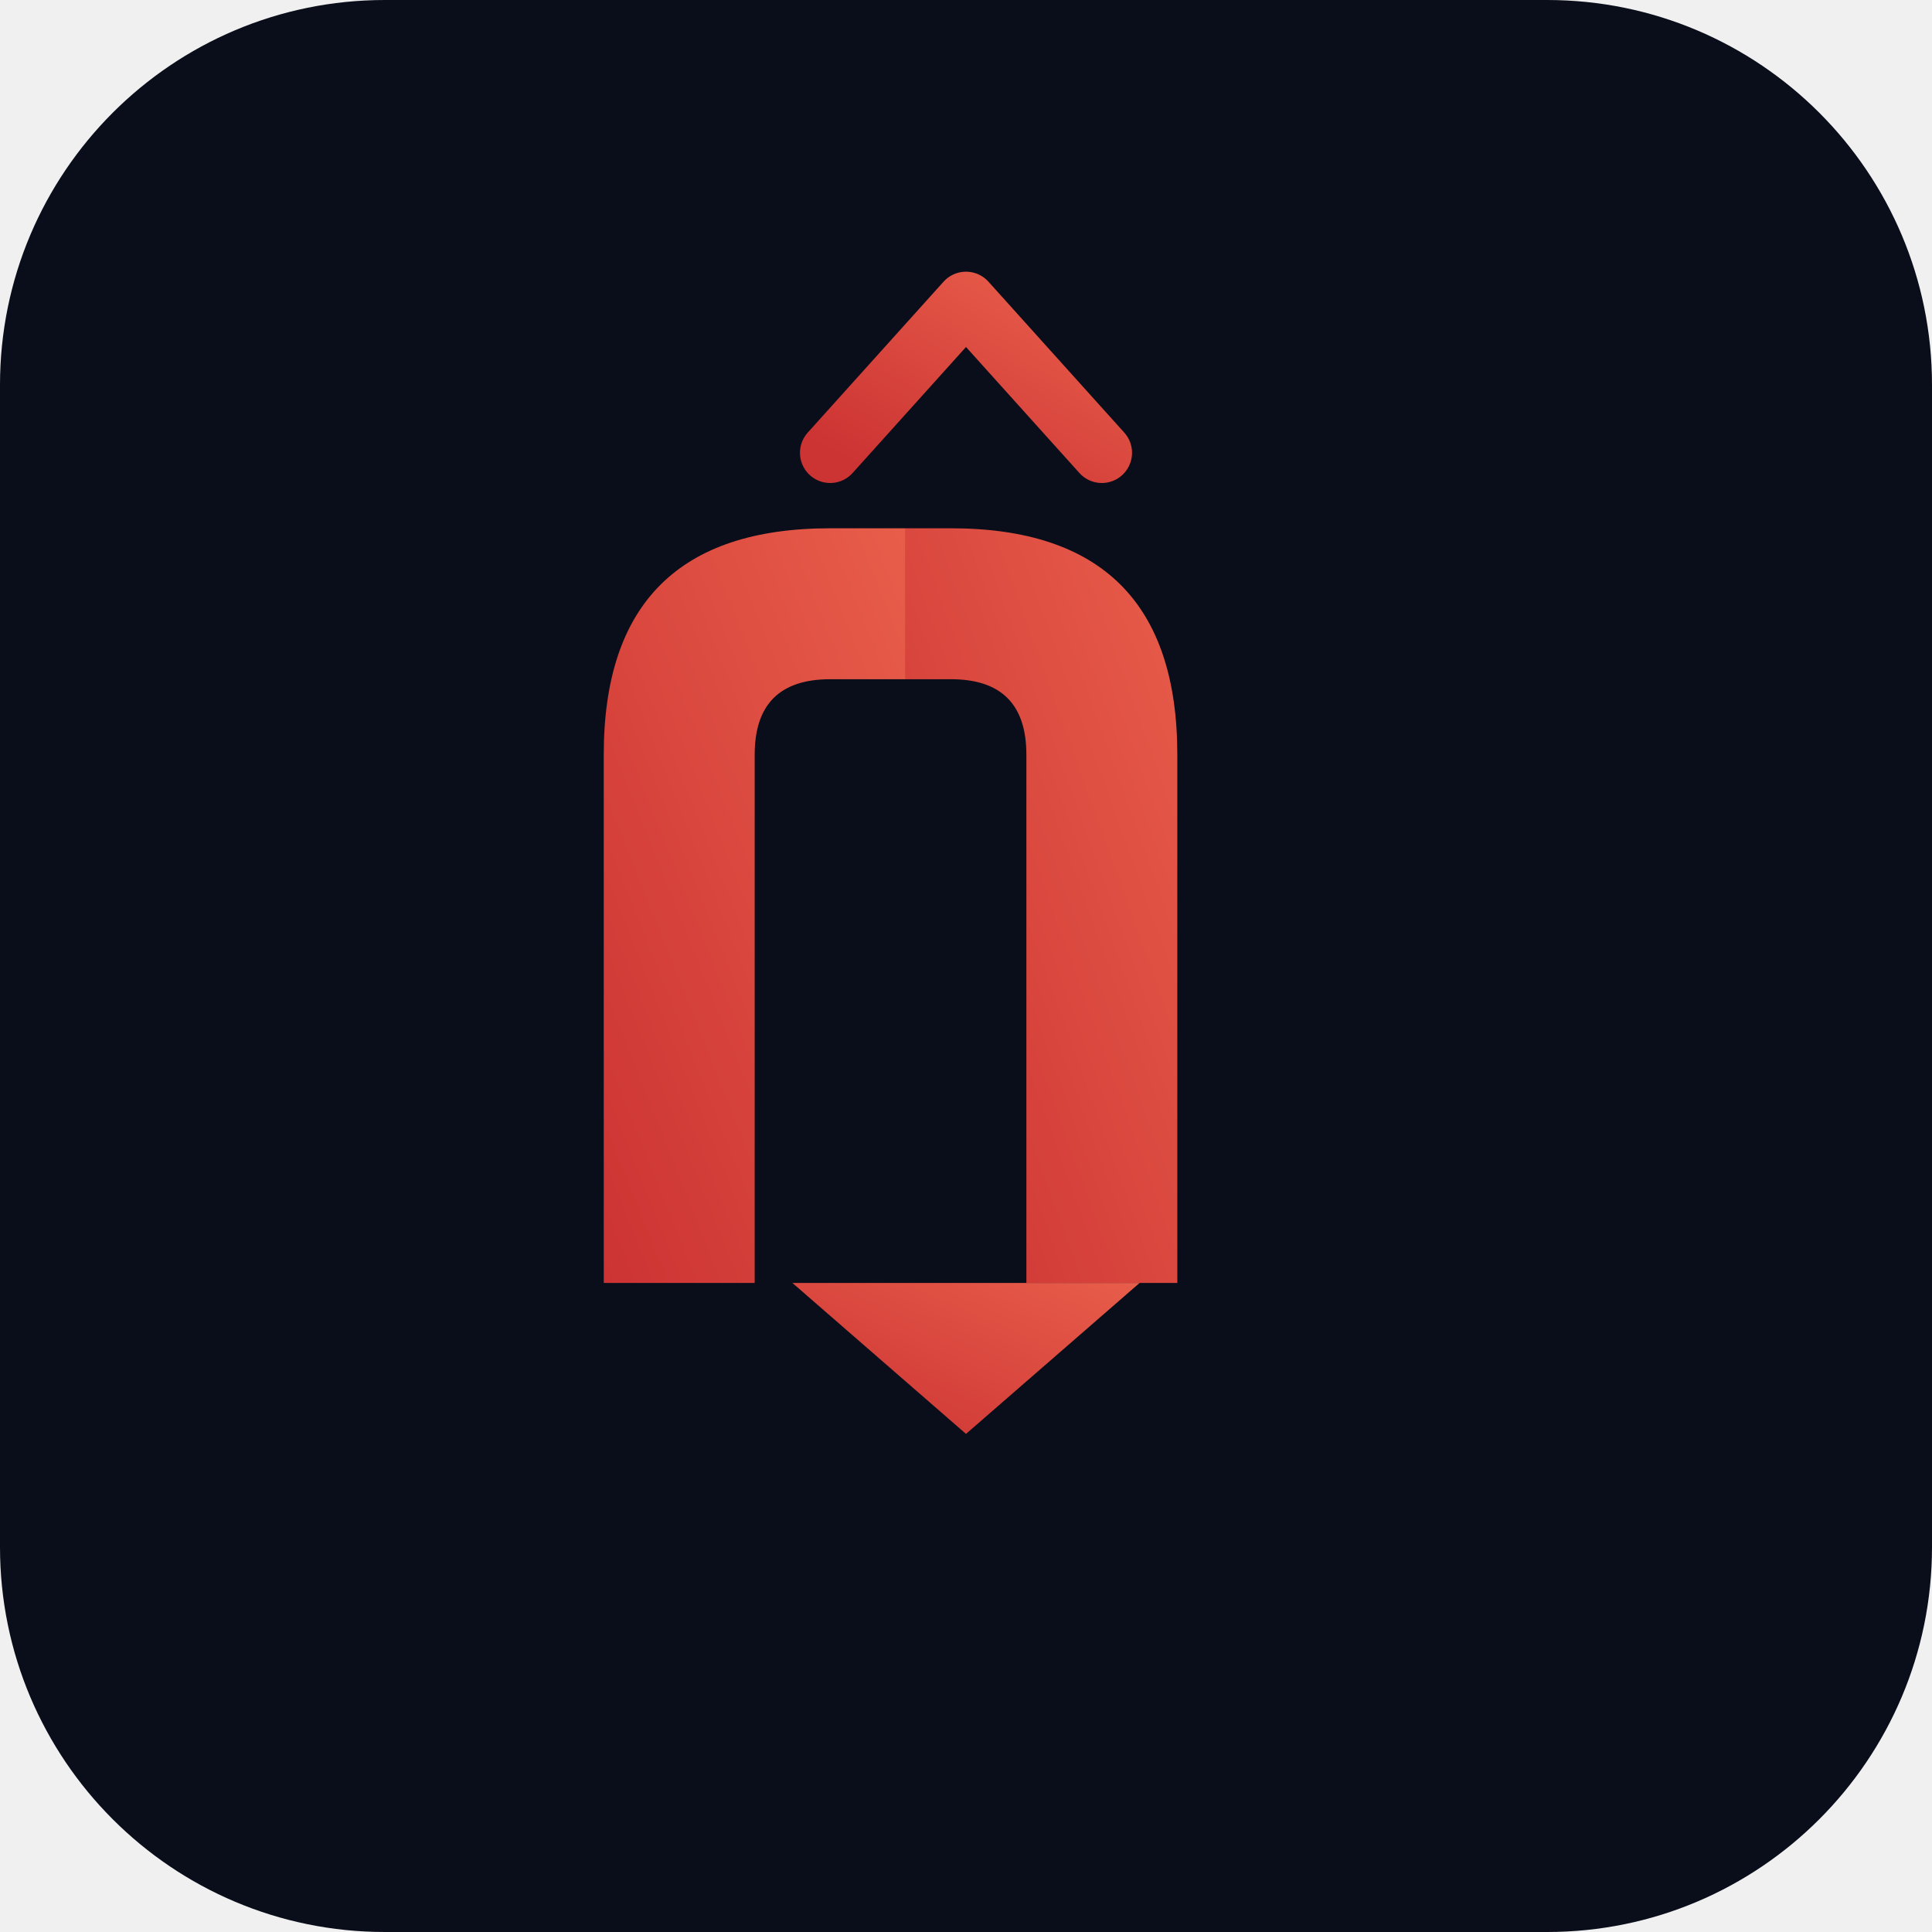
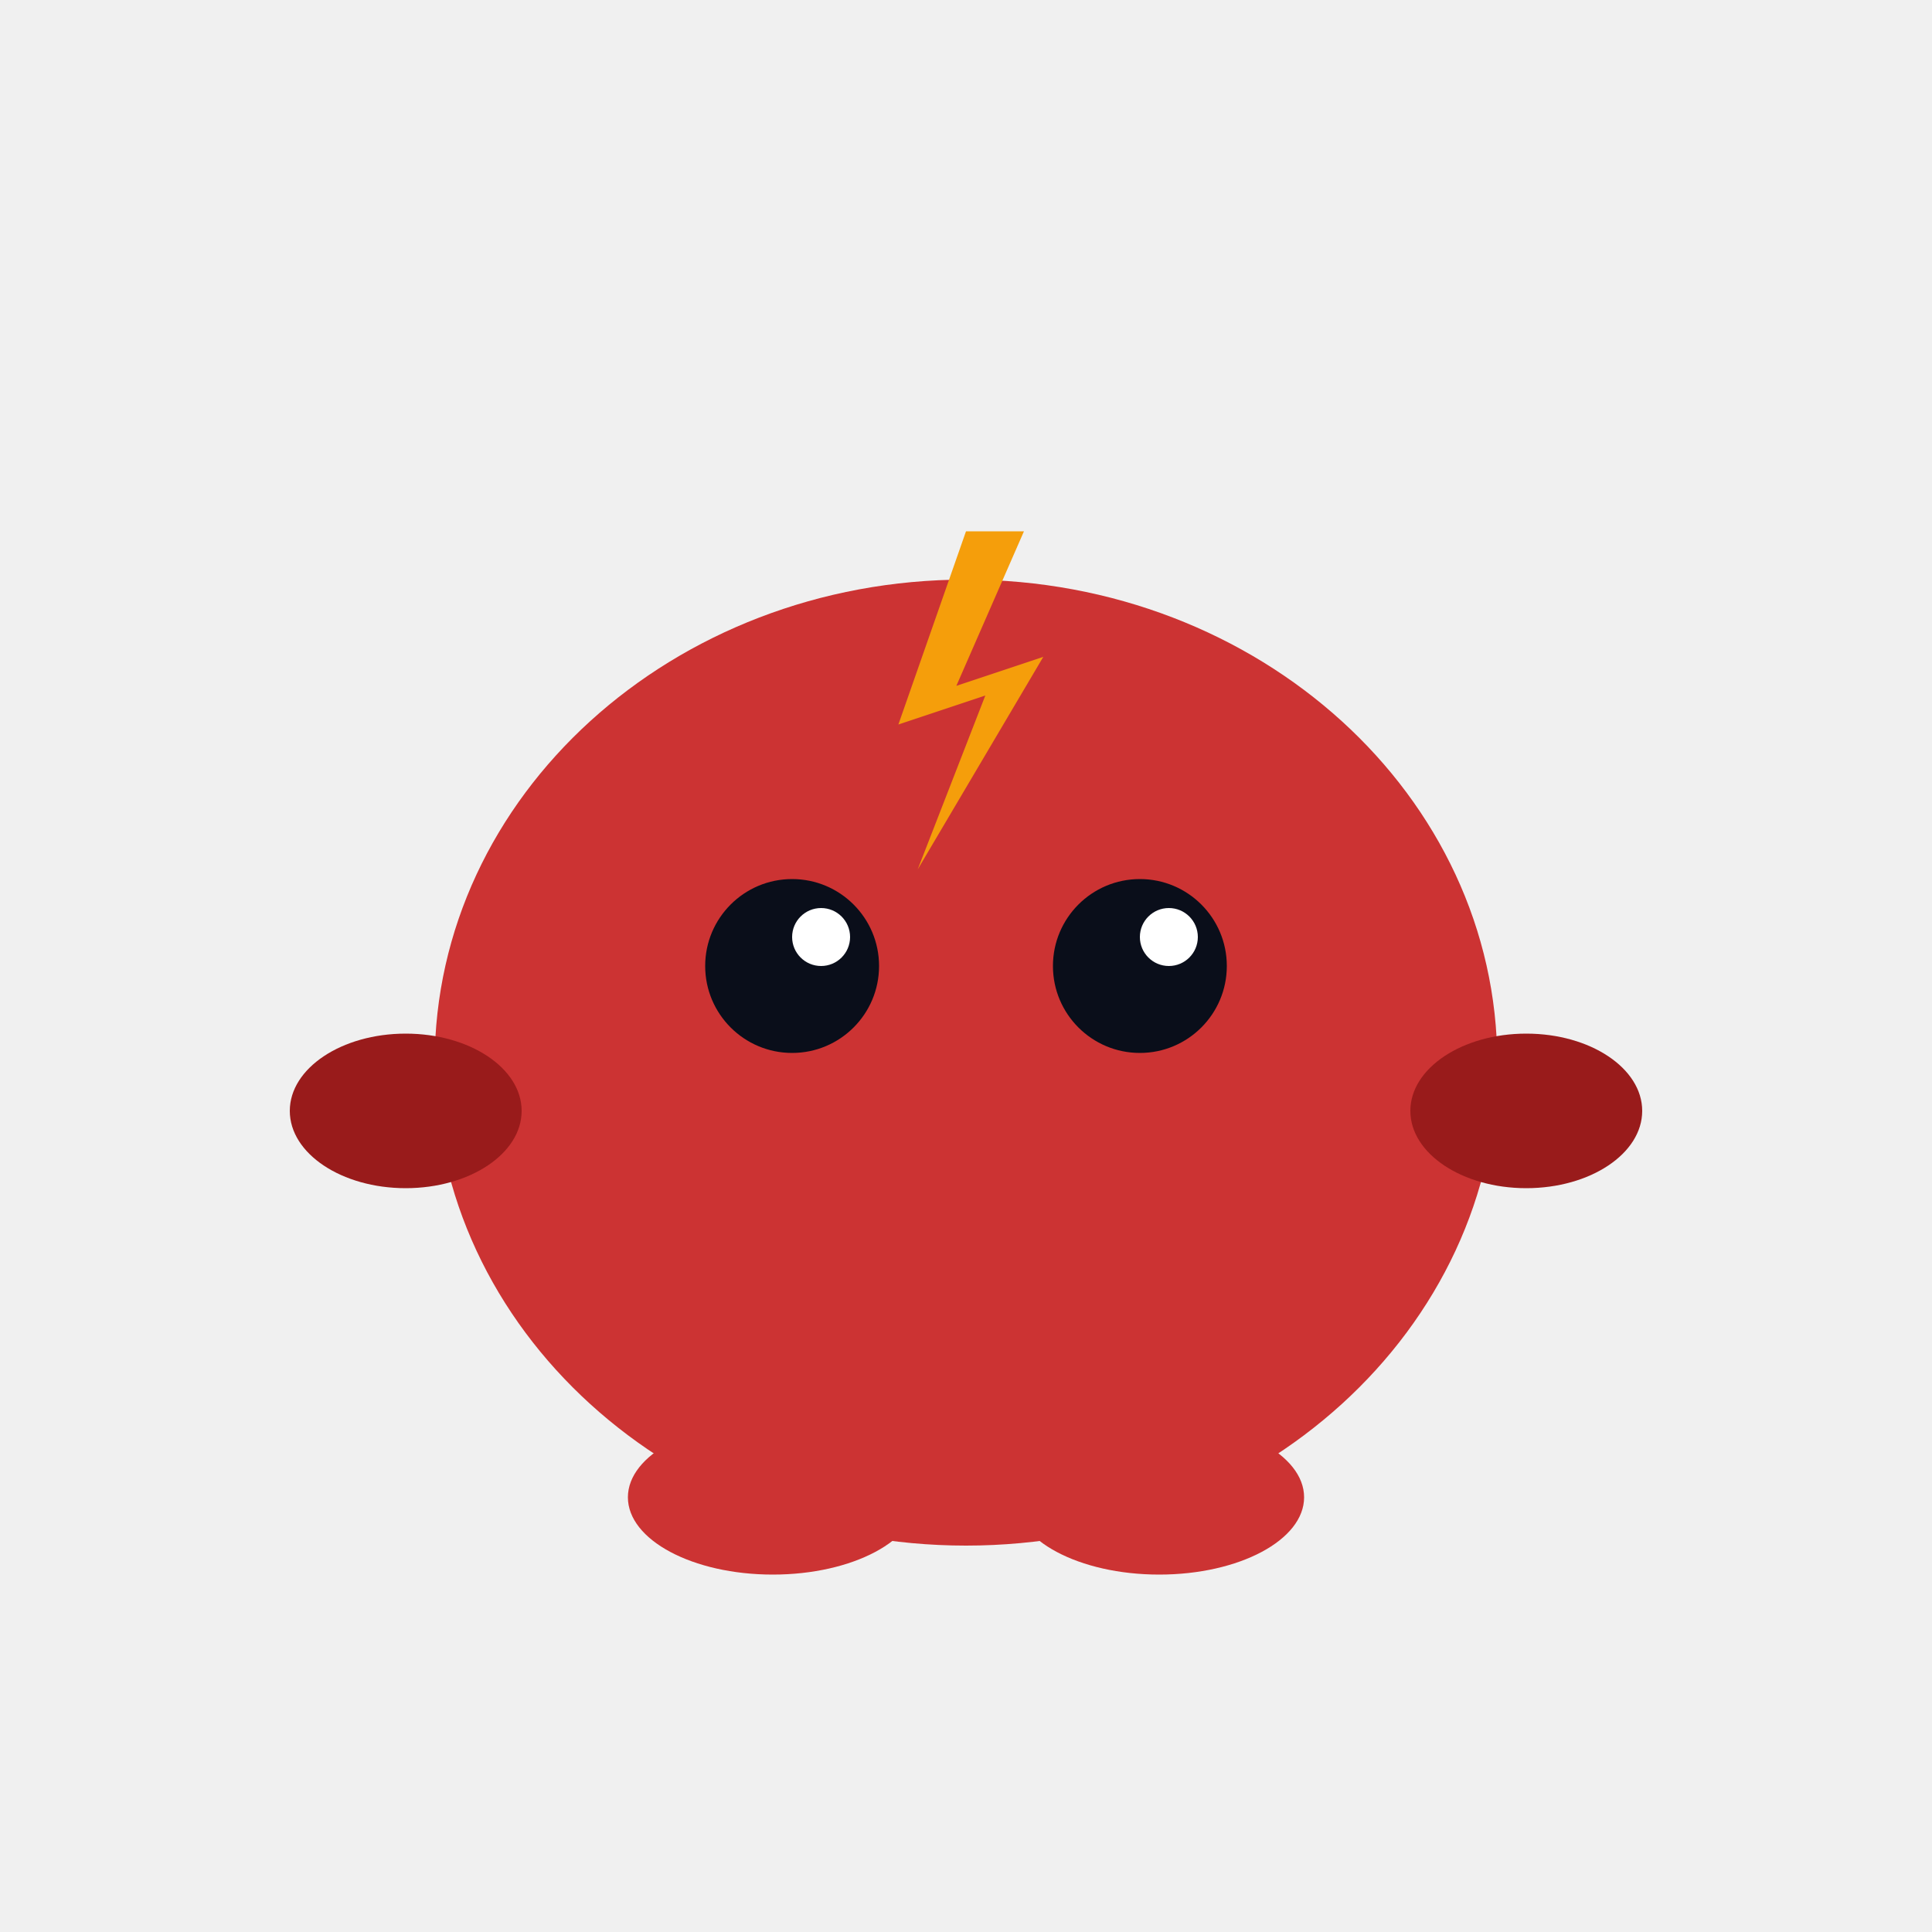
- <svg xmlns="http://www.w3.org/2000/svg" viewBox="0 0 512 512" width="512" height="512">
-   <defs>
-     <linearGradient id="g" x1="0%" y1="100%" x2="100%" y2="0%">
-       <stop offset="0%" style="stop-color:#CC3333" />
-       <stop offset="100%" style="stop-color:#E85D4A" />
-     </linearGradient>
-   </defs>
-   <rect width="512" height="512" rx="102" fill="#0A0E1A" />
-   <path d="M160 340 L160 200 Q160 140 220 140 L240 140 L240 180 L220 180 Q200 180 200 200 L200 340 Z" fill="url(#g)" />
-   <path d="M312 340 L312 200 Q312 140 252 140 L240 140 L240 180 L252 180 Q272 180 272 200 L272 340 Z" fill="url(#g)" />
-   <path d="M210 340 L256 380 L302 340 Z" fill="url(#g)" />
-   <path d="M220 120 L256 80 L292 120" stroke="url(#g)" stroke-width="16" fill="none" stroke-linecap="round" stroke-linejoin="round" />
+ <svg xmlns="http://www.w3.org/2000/svg" width="64" height="64" viewBox="0 0 200 200">
+   <ellipse cx="100" cy="110" rx="55" ry="50" fill="#CC3333" />
+   <circle cx="82" cy="100" r="9" fill="#0A0E1A" />
+   <circle cx="118" cy="100" r="9" fill="#0A0E1A" />
+   <circle cx="85" cy="97" r="3" fill="#fff" />
+   <circle cx="121" cy="97" r="3" fill="#fff" />
+   <polygon points="100,55 93,75 102,72 95,90 108,68 99,71 106,55" fill="#F59E0B" />
+   <ellipse cx="42" cy="115" rx="12" ry="8" fill="#991B1B" />
+   <ellipse cx="158" cy="115" rx="12" ry="8" fill="#991B1B" />
+   <ellipse cx="80" cy="155" rx="15" ry="8" fill="#CC3333" />
+   <ellipse cx="120" cy="155" rx="15" ry="8" fill="#CC3333" />
</svg>
